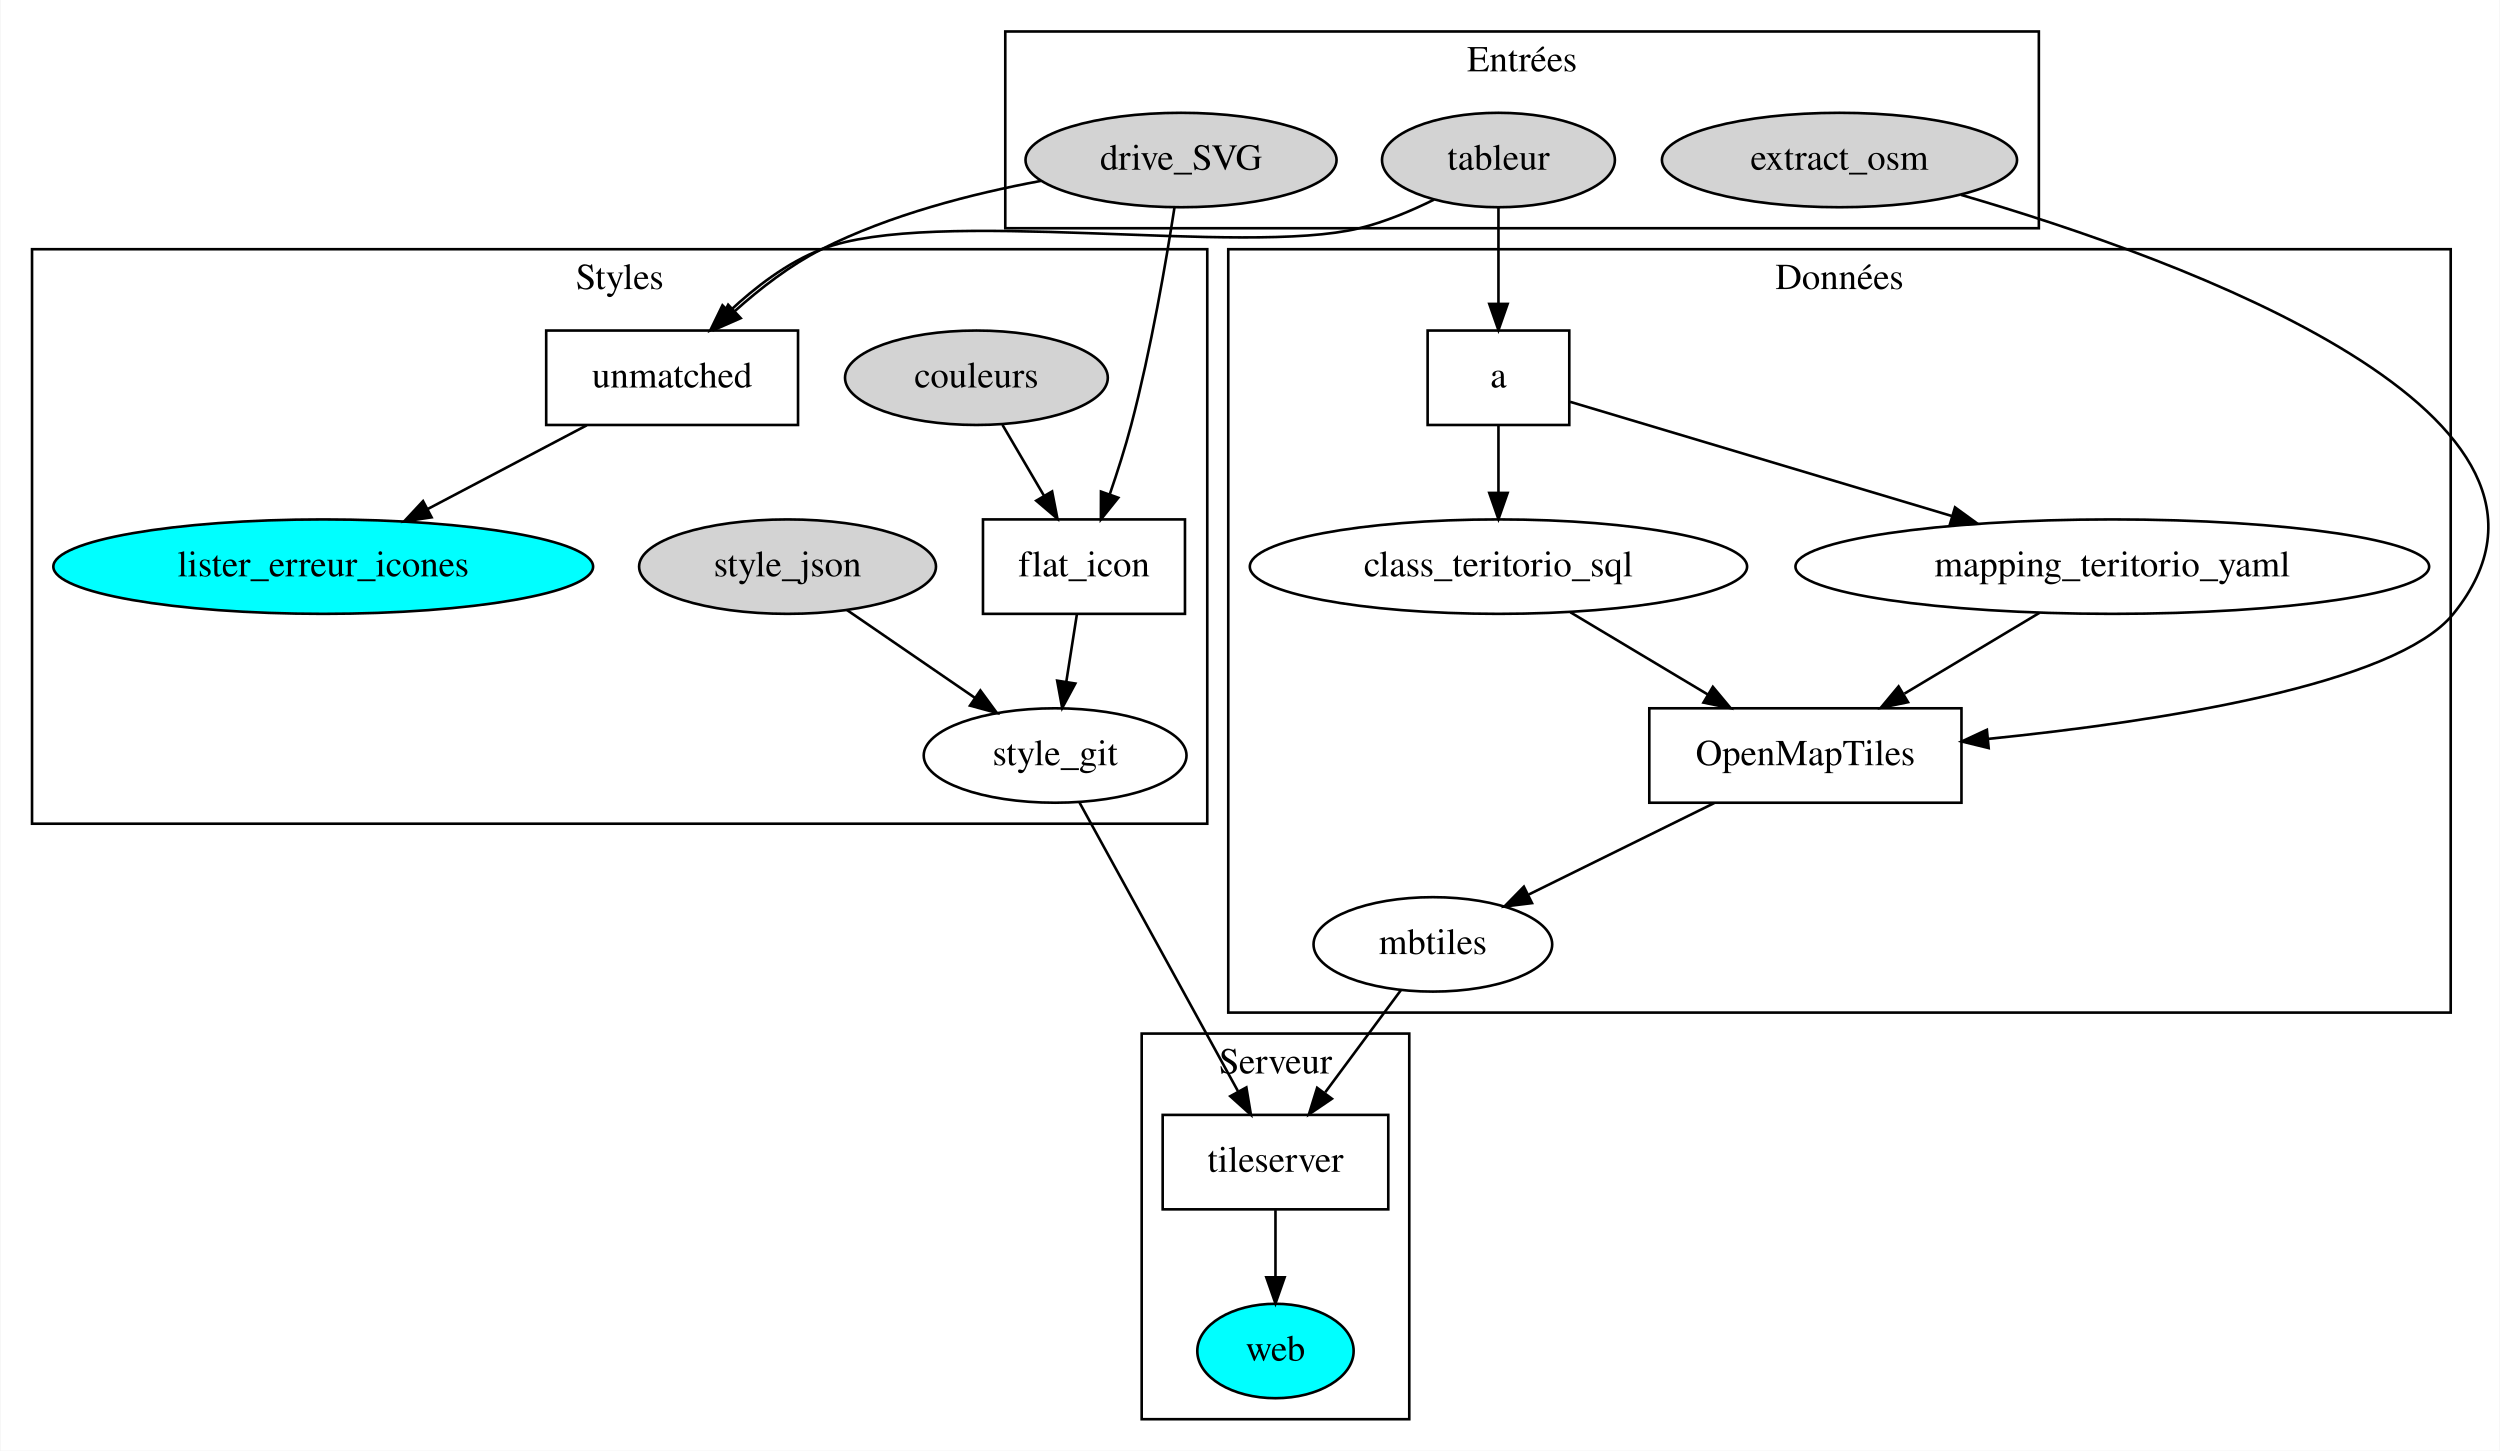
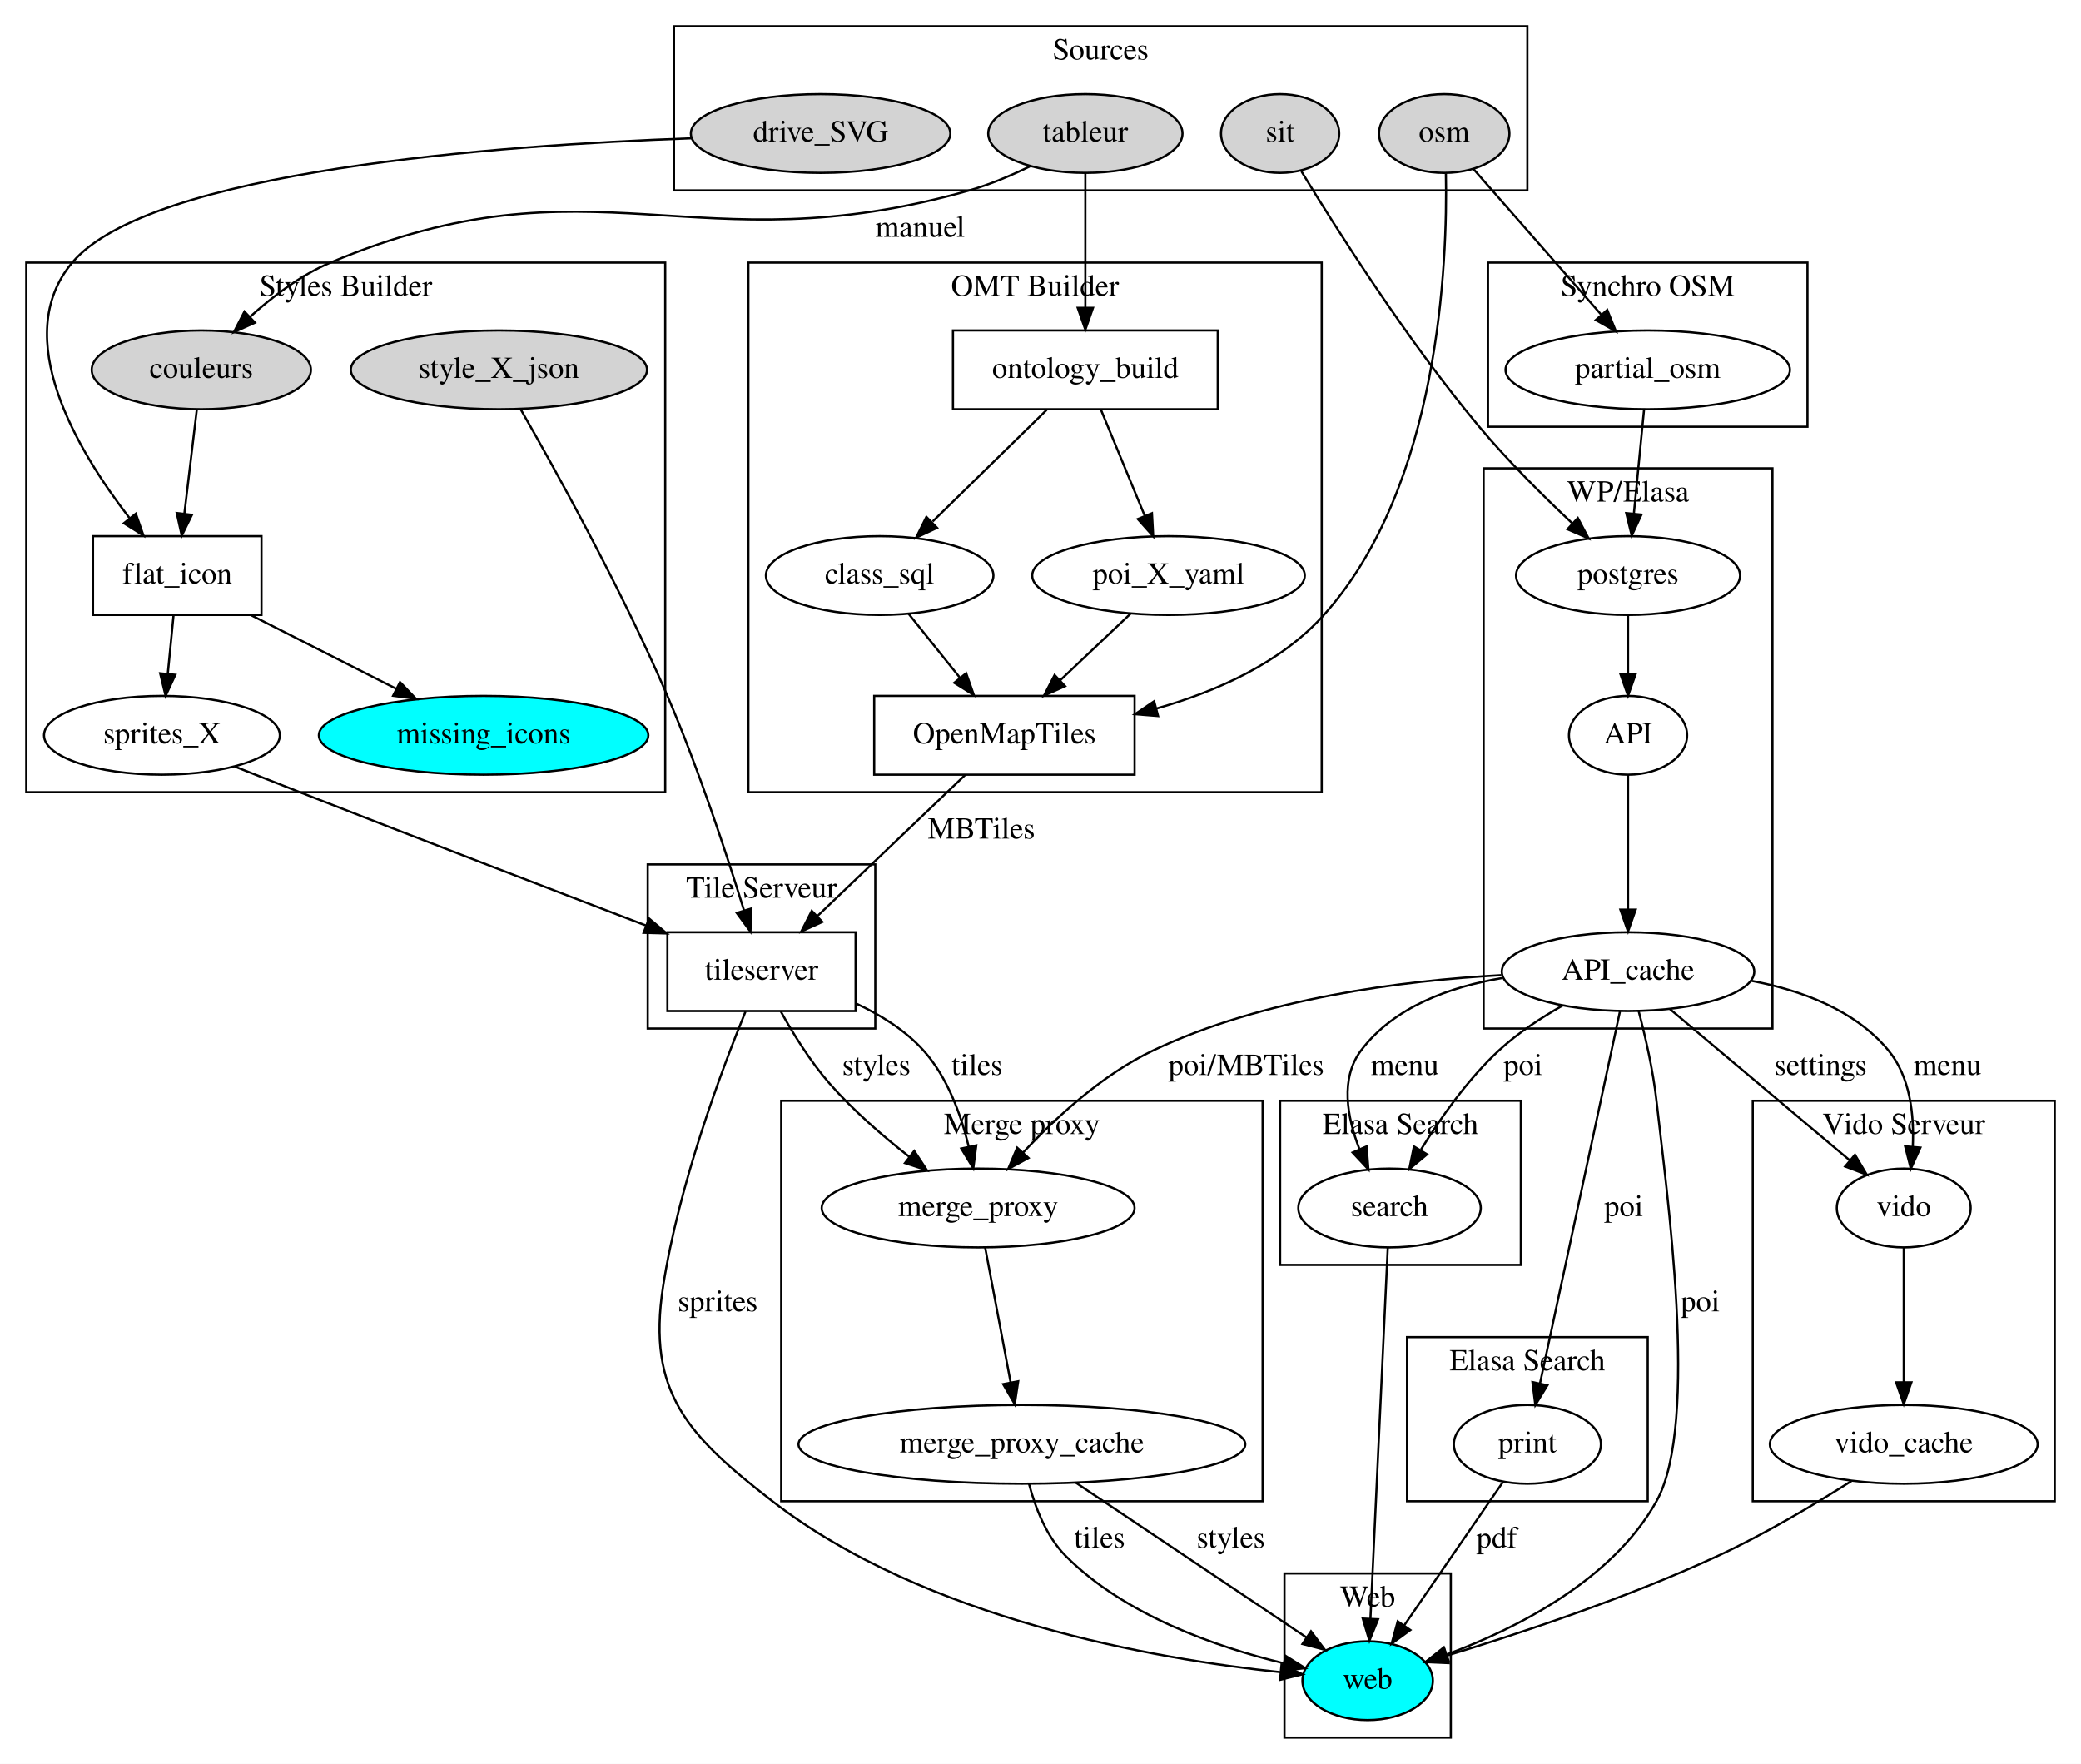
- <svg xmlns="http://www.w3.org/2000/svg" width="953pt" height="553pt" viewBox="0.00 0.00 952.58 553.00">
-   <g id="graph0" class="graph" transform="scale(1 1) rotate(0) translate(4 549)">
-     <polygon fill="white" stroke="transparent" points="-4,4 -4,-549 948.58,-549 948.58,4 -4,4" />
+ <svg xmlns="http://www.w3.org/2000/svg" width="951pt" height="806pt" viewBox="0.00 0.00 951.00 806.00">
+   <g id="graph0" class="graph" transform="scale(1 1) rotate(0) translate(4 802)">
+     <polygon fill="white" stroke="transparent" points="-4,4 -4,-802 947,-802 947,4 -4,4" />
    <g id="clust1" class="cluster">
-       <polygon fill="none" stroke="black" points="379,-462 379,-537 773,-537 773,-462 379,-462" />
-       <text text-anchor="middle" x="576" y="-521.8" font-family="Times,serif" font-size="14.00">Entrées</text>
+       <polygon fill="none" stroke="black" points="304,-715 304,-790 694,-790 694,-715 304,-715" />
+       <text text-anchor="middle" x="499" y="-774.8" font-family="Times,serif" font-size="14.00">Sources</text>
    </g>
    <g id="clust2" class="cluster">
-       <polygon fill="none" stroke="black" points="8,-235 8,-454 456,-454 456,-235 8,-235" />
-       <text text-anchor="middle" x="232" y="-438.8" font-family="Times,serif" font-size="14.00">Styles</text>
+       <polygon fill="none" stroke="black" points="8,-440 8,-682 300,-682 300,-440 8,-440" />
+       <text text-anchor="middle" x="154" y="-666.8" font-family="Times,serif" font-size="14.00">Styles Builder</text>
    </g>
    <g id="clust3" class="cluster">
-       <polygon fill="none" stroke="black" points="464,-163 464,-454 930,-454 930,-163 464,-163" />
-       <text text-anchor="middle" x="697" y="-438.8" font-family="Times,serif" font-size="14.00">Données</text>
+       <polygon fill="none" stroke="black" points="338,-440 338,-682 600,-682 600,-440 338,-440" />
+       <text text-anchor="middle" x="469" y="-666.8" font-family="Times,serif" font-size="14.00">OMT Builder</text>
    </g>
    <g id="clust4" class="cluster">
-       <polygon fill="none" stroke="black" points="431,-8 431,-155 533,-155 533,-8 431,-8" />
-       <text text-anchor="middle" x="482" y="-139.8" font-family="Times,serif" font-size="14.00">Serveur</text>
+       <polygon fill="none" stroke="black" points="292,-332 292,-407 396,-407 396,-332 292,-332" />
+       <text text-anchor="middle" x="344" y="-391.8" font-family="Times,serif" font-size="14.00">Tile Serveur</text>
+     </g>
+     <g id="clust5" class="cluster">
+       <polygon fill="none" stroke="black" points="676,-607 676,-682 822,-682 822,-607 676,-607" />
+       <text text-anchor="middle" x="749" y="-666.8" font-family="Times,serif" font-size="14.00">Synchro OSM</text>
+     </g>
+     <g id="clust6" class="cluster">
+       <polygon fill="none" stroke="black" points="674,-332 674,-588 806,-588 806,-332 674,-332" />
+       <text text-anchor="middle" x="740" y="-572.8" font-family="Times,serif" font-size="14.00">WP/Elasa</text>
+     </g>
+     <g id="clust7" class="cluster">
+       <polygon fill="none" stroke="black" points="353,-116 353,-299 573,-299 573,-116 353,-116" />
+       <text text-anchor="middle" x="463" y="-283.8" font-family="Times,serif" font-size="14.00">Merge proxy</text>
+     </g>
+     <g id="clust8" class="cluster">
+       <polygon fill="none" stroke="black" points="797,-116 797,-299 935,-299 935,-116 797,-116" />
+       <text text-anchor="middle" x="866" y="-283.8" font-family="Times,serif" font-size="14.00">Vido Serveur</text>
+     </g>
+     <g id="clust9" class="cluster">
+       <polygon fill="none" stroke="black" points="581,-224 581,-299 691,-299 691,-224 581,-224" />
+       <text text-anchor="middle" x="636" y="-283.8" font-family="Times,serif" font-size="14.00">Elasa Search</text>
+     </g>
+     <g id="clust10" class="cluster">
+       <polygon fill="none" stroke="black" points="639,-116 639,-191 749,-191 749,-116 639,-116" />
+       <text text-anchor="middle" x="694" y="-175.8" font-family="Times,serif" font-size="14.00">Elasa Search</text>
+     </g>
+     <g id="clust11" class="cluster">
+       <polygon fill="none" stroke="black" points="583,-8 583,-83 659,-83 659,-8 583,-8" />
+       <text text-anchor="middle" x="621" y="-67.8" font-family="Times,serif" font-size="14.00">Web</text>
    </g>
    <g id="node1" class="node">
-       <ellipse fill="lightgrey" stroke="black" cx="567" cy="-488" rx="44.39" ry="18" />
-       <text text-anchor="middle" x="567" y="-484.3" font-family="Times,serif" font-size="14.00">tableur</text>
+       <ellipse fill="lightgrey" stroke="black" cx="492" cy="-741" rx="44.39" ry="18" />
+       <text text-anchor="middle" x="492" y="-737.3" font-family="Times,serif" font-size="14.00">tableur</text>
+     </g>
+     <g id="node6" class="node">
+       <ellipse fill="lightgrey" stroke="black" cx="88" cy="-633" rx="50.09" ry="18" />
+       <text text-anchor="middle" x="88" y="-629.3" font-family="Times,serif" font-size="14.00">couleurs</text>
+     </g>
+     <g id="edge2" class="edge">
+       <path fill="none" stroke="black" d="M466.78,-726.04C458.2,-721.85 448.4,-717.67 439,-715 313.36,-679.33 267.41,-732.59 147,-682 133.42,-676.29 120.47,-666.45 110.18,-657.15" />
+       <polygon fill="black" stroke="black" points="112.53,-654.56 102.87,-650.22 107.72,-659.64 112.53,-654.56" />
+       <text text-anchor="middle" x="416.5" y="-693.8" font-family="Times,serif" font-size="14.00">manuel</text>
+     </g>
+     <g id="node10" class="node">
+       <polygon fill="none" stroke="black" points="552.5,-651 431.5,-651 431.5,-615 552.5,-615 552.5,-651" />
+       <text text-anchor="middle" x="492" y="-629.3" font-family="Times,serif" font-size="14.00">ontology_build</text>
+     </g>
+     <g id="edge6" class="edge">
+       <path fill="none" stroke="black" d="M492,-722.97C492,-706.38 492,-680.88 492,-661.43" />
+       <polygon fill="black" stroke="black" points="495.5,-661.34 492,-651.34 488.5,-661.34 495.5,-661.34" />
+     </g>
+     <g id="node2" class="node">
+       <ellipse fill="lightgrey" stroke="black" cx="371" cy="-741" rx="59.29" ry="18" />
+       <text text-anchor="middle" x="371" y="-737.3" font-family="Times,serif" font-size="14.00">drive_SVG</text>
+     </g>
+     <g id="node5" class="node">
+       <polygon fill="none" stroke="black" points="115.5,-557 38.5,-557 38.5,-521 115.5,-521 115.5,-557" />
+       <text text-anchor="middle" x="77" y="-535.3" font-family="Times,serif" font-size="14.00">flat_icon</text>
+     </g>
+     <g id="edge1" class="edge">
+       <path fill="none" stroke="black" d="M312.1,-738.82C224.02,-735.67 64.52,-724.13 29,-682 0.33,-647.99 31.35,-596.09 55.12,-565.35" />
+       <polygon fill="black" stroke="black" points="58.07,-567.27 61.58,-557.28 52.6,-562.9 58.07,-567.27" />
+     </g>
+     <g id="node3" class="node">
+       <ellipse fill="lightgrey" stroke="black" cx="656" cy="-741" rx="29.8" ry="18" />
+       <text text-anchor="middle" x="656" y="-737.3" font-family="Times,serif" font-size="14.00">osm</text>
+     </g>
+     <g id="node13" class="node">
+       <polygon fill="none" stroke="black" points="514.5,-484 395.5,-484 395.5,-448 514.5,-448 514.5,-484" />
+       <text text-anchor="middle" x="455" y="-462.3" font-family="Times,serif" font-size="14.00">OpenMapTiles</text>
+     </g>
+     <g id="edge11" class="edge">
+       <path fill="none" stroke="black" d="M656.75,-722.75C657.55,-682.22 653.88,-579.94 601,-521 581.31,-499.05 551.88,-486.01 524.6,-478.26" />
+       <polygon fill="black" stroke="black" points="525.23,-474.8 514.66,-475.64 523.44,-481.57 525.23,-474.8" />
+     </g>
+     <g id="node15" class="node">
+       <ellipse fill="none" stroke="black" cx="749" cy="-633" rx="64.99" ry="18" />
+       <text text-anchor="middle" x="749" y="-629.3" font-family="Times,serif" font-size="14.00">partial_osm</text>
+     </g>
+     <g id="edge15" class="edge">
+       <path fill="none" stroke="black" d="M669.32,-724.81C684.58,-707.43 709.77,-678.72 727.74,-658.23" />
+       <polygon fill="black" stroke="black" points="730.51,-660.38 734.48,-650.56 725.25,-655.76 730.51,-660.38" />
    </g>
    <g id="node4" class="node">
-       <polygon fill="none" stroke="black" points="300,-423 204,-423 204,-387 300,-387 300,-423" />
-       <text text-anchor="middle" x="252" y="-401.3" font-family="Times,serif" font-size="14.00">unmatched</text>
-     </g>
-     <g id="edge1" class="edge">
-       <path fill="none" stroke="black" d="M542.42,-472.89C533.72,-468.59 523.68,-464.37 514,-462 469.72,-451.17 351.51,-470.46 309,-454 295.86,-448.91 283.59,-439.47 273.82,-430.3" />
-       <polygon fill="black" stroke="black" points="276.12,-427.64 266.56,-423.08 271.19,-432.61 276.12,-427.64" />
-     </g>
-     <g id="node10" class="node">
-       <polygon fill="none" stroke="black" points="594,-423 540,-423 540,-387 594,-387 594,-423" />
-       <text text-anchor="middle" x="567" y="-401.3" font-family="Times,serif" font-size="14.00">a</text>
+       <ellipse fill="lightgrey" stroke="black" cx="581" cy="-741" rx="27" ry="18" />
+       <text text-anchor="middle" x="581" y="-737.3" font-family="Times,serif" font-size="14.00">sit</text>
+     </g>
+     <g id="node16" class="node">
+       <ellipse fill="none" stroke="black" cx="740" cy="-539" rx="51.19" ry="18" />
+       <text text-anchor="middle" x="740" y="-535.3" font-family="Times,serif" font-size="14.00">postgres</text>
+     </g>
+     <g id="edge16" class="edge">
+       <path fill="none" stroke="black" d="M590.71,-723.73C606.41,-697.92 638.98,-646.49 672,-607 685.06,-591.38 701.25,-575.31 714.56,-562.83" />
+       <polygon fill="black" stroke="black" points="717.06,-565.29 722.01,-555.93 712.3,-560.16 717.06,-565.29" />
+     </g>
+     <g id="node7" class="node">
+       <ellipse fill="none" stroke="black" cx="70" cy="-466" rx="53.89" ry="18" />
+       <text text-anchor="middle" x="70" y="-462.3" font-family="Times,serif" font-size="14.00">sprites_X</text>
+     </g>
+     <g id="edge4" class="edge">
+       <path fill="none" stroke="black" d="M75.31,-520.81C74.51,-512.79 73.55,-503.05 72.67,-494.07" />
+       <polygon fill="black" stroke="black" points="76.14,-493.64 71.68,-484.03 69.18,-494.32 76.14,-493.64" />
+     </g>
+     <g id="node8" class="node">
+       <ellipse fill="cyan" stroke="black" cx="217" cy="-466" rx="75.29" ry="18" />
+       <text text-anchor="middle" x="217" y="-462.3" font-family="Times,serif" font-size="14.00">missing_icons</text>
+     </g>
+     <g id="edge5" class="edge">
+       <path fill="none" stroke="black" d="M110.53,-520.99C130.55,-510.84 156.08,-497.9 177.12,-487.23" />
+       <polygon fill="black" stroke="black" points="178.8,-490.3 186.13,-482.65 175.63,-484.06 178.8,-490.3" />
+     </g>
+     <g id="edge3" class="edge">
+       <path fill="none" stroke="black" d="M85.93,-614.7C84.33,-601.33 82.09,-582.59 80.25,-567.22" />
+       <polygon fill="black" stroke="black" points="83.72,-566.74 79.06,-557.23 76.77,-567.57 83.72,-566.74" />
+     </g>
+     <g id="node14" class="node">
+       <polygon fill="none" stroke="black" points="387,-376 301,-376 301,-340 387,-340 387,-376" />
+       <text text-anchor="middle" x="344" y="-354.3" font-family="Times,serif" font-size="14.00">tileserver</text>
+     </g>
+     <g id="edge13" class="edge">
+       <path fill="none" stroke="black" d="M103.32,-451.7C112.89,-447.9 123.35,-443.77 133,-440 186.86,-418.98 248.63,-395.32 291.35,-379.02" />
+       <polygon fill="black" stroke="black" points="292.61,-382.29 300.71,-375.46 290.11,-375.75 292.61,-382.29" />
+     </g>
+     <g id="node9" class="node">
+       <ellipse fill="lightgrey" stroke="black" cx="224" cy="-633" rx="67.69" ry="18" />
+       <text text-anchor="middle" x="224" y="-629.3" font-family="Times,serif" font-size="14.00">style_X_json</text>
+     </g>
+     <g id="edge12" class="edge">
+       <path fill="none" stroke="black" d="M233.86,-615.09C249.4,-588 279.98,-532.97 301,-484 315.16,-451.01 328.08,-411.66 335.98,-386.04" />
+       <polygon fill="black" stroke="black" points="339.38,-386.87 338.95,-376.29 332.68,-384.83 339.38,-386.87" />
+     </g>
+     <g id="node11" class="node">
+       <ellipse fill="none" stroke="black" cx="398" cy="-539" rx="51.99" ry="18" />
+       <text text-anchor="middle" x="398" y="-535.3" font-family="Times,serif" font-size="14.00">class_sql</text>
+     </g>
+     <g id="edge7" class="edge">
+       <path fill="none" stroke="black" d="M474.32,-614.7C459.6,-600.29 438.5,-579.64 422.21,-563.7" />
+       <polygon fill="black" stroke="black" points="424.25,-560.79 414.65,-556.3 419.35,-565.8 424.25,-560.79" />
+     </g>
+     <g id="node12" class="node">
+       <ellipse fill="none" stroke="black" cx="530" cy="-539" rx="62.29" ry="18" />
+       <text text-anchor="middle" x="530" y="-535.3" font-family="Times,serif" font-size="14.00">poi_X_yaml</text>
    </g>
    <g id="edge8" class="edge">
-       <path fill="none" stroke="black" d="M567,-469.82C567,-459.19 567,-445.31 567,-433.2" />
-       <polygon fill="black" stroke="black" points="570.5,-433.15 567,-423.15 563.5,-433.15 570.5,-433.15" />
-     </g>
-     <g id="node2" class="node">
-       <ellipse fill="lightgrey" stroke="black" cx="446" cy="-488" rx="59.29" ry="18" />
-       <text text-anchor="middle" x="446" y="-484.3" font-family="Times,serif" font-size="14.00">drive_SVG</text>
-     </g>
-     <g id="edge2" class="edge">
-       <path fill="none" stroke="black" d="M392.61,-480.05C366.41,-475.19 334.98,-467.14 309,-454 297.09,-447.98 285.53,-439.02 275.97,-430.47" />
-       <polygon fill="black" stroke="black" points="278.14,-427.71 268.44,-423.45 273.37,-432.83 278.14,-427.71" />
-     </g>
-     <g id="node6" class="node">
-       <polygon fill="none" stroke="black" points="447.5,-351 370.5,-351 370.5,-315 447.5,-315 447.5,-351" />
-       <text text-anchor="middle" x="409" y="-329.3" font-family="Times,serif" font-size="14.00">flat_icon</text>
-     </g>
-     <g id="edge4" class="edge">
-       <path fill="none" stroke="black" d="M443.49,-469.85C440.38,-449.8 434.56,-415.71 427,-387 424.71,-378.32 421.73,-368.99 418.85,-360.63" />
-       <polygon fill="black" stroke="black" points="422.08,-359.26 415.45,-351 415.48,-361.6 422.08,-359.26" />
-     </g>
-     <g id="node3" class="node">
-       <ellipse fill="lightgrey" stroke="black" cx="697" cy="-488" rx="67.69" ry="18" />
-       <text text-anchor="middle" x="697" y="-484.3" font-family="Times,serif" font-size="14.00">extract_osm</text>
-     </g>
-     <g id="node13" class="node">
-       <polygon fill="none" stroke="black" points="743.5,-279 624.5,-279 624.5,-243 743.5,-243 743.5,-279" />
-       <text text-anchor="middle" x="684" y="-257.3" font-family="Times,serif" font-size="14.00">OpenMapTiles</text>
-     </g>
-     <g id="edge13" class="edge">
-       <path fill="none" stroke="black" d="M743.32,-474.72C827.68,-450.16 992.24,-390.78 931,-315 909.05,-287.84 818.85,-273.96 753.79,-267.35" />
-       <polygon fill="black" stroke="black" points="753.87,-263.84 743.58,-266.35 753.19,-270.81 753.87,-263.84" />
-     </g>
-     <g id="node5" class="node">
-       <ellipse fill="cyan" stroke="black" cx="119" cy="-333" rx="102.88" ry="18" />
-       <text text-anchor="middle" x="119" y="-329.3" font-family="Times,serif" font-size="14.00">lister_erreur_icones</text>
-     </g>
-     <g id="edge3" class="edge">
-       <path fill="none" stroke="black" d="M219.46,-386.88C201.14,-377.23 178.11,-365.11 158.73,-354.91" />
-       <polygon fill="black" stroke="black" points="160.31,-351.79 149.83,-350.23 157.05,-357.98 160.31,-351.79" />
-     </g>
-     <g id="node8" class="node">
-       <ellipse fill="none" stroke="black" cx="398" cy="-261" rx="50.09" ry="18" />
-       <text text-anchor="middle" x="398" y="-257.3" font-family="Times,serif" font-size="14.00">style_git</text>
-     </g>
-     <g id="edge6" class="edge">
-       <path fill="none" stroke="black" d="M406.28,-314.7C405.07,-306.98 403.61,-297.71 402.26,-289.11" />
-       <polygon fill="black" stroke="black" points="405.7,-288.44 400.69,-279.1 398.78,-289.53 405.7,-288.44" />
-     </g>
-     <g id="node7" class="node">
-       <ellipse fill="lightgrey" stroke="black" cx="368" cy="-405" rx="50.09" ry="18" />
-       <text text-anchor="middle" x="368" y="-401.3" font-family="Times,serif" font-size="14.00">couleurs</text>
-     </g>
-     <g id="edge5" class="edge">
-       <path fill="none" stroke="black" d="M377.92,-387.05C382.69,-378.92 388.5,-369 393.81,-359.94" />
-       <polygon fill="black" stroke="black" points="396.85,-361.67 398.88,-351.28 390.81,-358.14 396.85,-361.67" />
-     </g>
-     <g id="node15" class="node">
-       <polygon fill="none" stroke="black" points="525,-124 439,-124 439,-88 525,-88 525,-124" />
-       <text text-anchor="middle" x="482" y="-102.3" font-family="Times,serif" font-size="14.00">tileserver</text>
-     </g>
-     <g id="edge15" class="edge">
-       <path fill="none" stroke="black" d="M407.31,-243.04C421.94,-216.39 450.43,-164.5 467.68,-133.08" />
-       <polygon fill="black" stroke="black" points="470.9,-134.48 472.65,-124.03 464.77,-131.12 470.9,-134.48" />
-     </g>
-     <g id="node9" class="node">
-       <ellipse fill="lightgrey" stroke="black" cx="296" cy="-333" rx="56.59" ry="18" />
-       <text text-anchor="middle" x="296" y="-329.3" font-family="Times,serif" font-size="14.00">style_json</text>
-     </g>
-     <g id="edge7" class="edge">
-       <path fill="none" stroke="black" d="M318.64,-316.46C333,-306.61 351.76,-293.73 367.43,-282.98" />
-       <polygon fill="black" stroke="black" points="369.51,-285.8 375.78,-277.25 365.55,-280.02 369.51,-285.8" />
-     </g>
-     <g id="node11" class="node">
-       <ellipse fill="none" stroke="black" cx="567" cy="-333" rx="94.78" ry="18" />
-       <text text-anchor="middle" x="567" y="-329.3" font-family="Times,serif" font-size="14.00">class_teritorio_sql</text>
+       <path fill="none" stroke="black" d="M499.15,-614.7C504.76,-601.12 512.66,-581.99 519.06,-566.48" />
+       <polygon fill="black" stroke="black" points="522.43,-567.49 523.01,-556.92 515.96,-564.82 522.43,-567.49" />
    </g>
    <g id="edge9" class="edge">
-       <path fill="none" stroke="black" d="M567,-386.7C567,-378.98 567,-369.71 567,-361.11" />
-       <polygon fill="black" stroke="black" points="570.5,-361.1 567,-351.1 563.5,-361.1 570.5,-361.1" />
-     </g>
-     <g id="node12" class="node">
-       <ellipse fill="none" stroke="black" cx="801" cy="-333" rx="120.78" ry="18" />
-       <text text-anchor="middle" x="801" y="-329.3" font-family="Times,serif" font-size="14.00">mapping_teritorio_yaml</text>
+       <path fill="none" stroke="black" d="M411.22,-521.53C418.21,-512.83 426.94,-501.95 434.76,-492.21" />
+       <polygon fill="black" stroke="black" points="437.53,-494.36 441.06,-484.37 432.07,-489.98 437.53,-494.36" />
    </g>
    <g id="edge10" class="edge">
-       <path fill="none" stroke="black" d="M594.3,-395.83C629.76,-385.23 692.67,-366.41 739.81,-352.3" />
-       <polygon fill="black" stroke="black" points="741.04,-355.59 749.61,-349.37 739.03,-348.89 741.04,-355.59" />
-     </g>
-     <g id="edge11" class="edge">
-       <path fill="none" stroke="black" d="M594.43,-315.59C610.08,-306.23 629.9,-294.37 646.91,-284.19" />
-       <polygon fill="black" stroke="black" points="648.73,-287.18 655.52,-279.04 645.14,-281.17 648.73,-287.18" />
-     </g>
-     <g id="edge12" class="edge">
-       <path fill="none" stroke="black" d="M773.27,-315.41C757.88,-306.2 738.51,-294.61 721.75,-284.59" />
-       <polygon fill="black" stroke="black" points="723.13,-281.33 712.75,-279.2 719.53,-287.34 723.13,-281.33" />
-     </g>
-     <g id="node14" class="node">
-       <ellipse fill="none" stroke="black" cx="542" cy="-189" rx="45.49" ry="18" />
-       <text text-anchor="middle" x="542" y="-185.3" font-family="Times,serif" font-size="14.00">mbtiles</text>
+       <path fill="none" stroke="black" d="M512.6,-521.53C503.06,-512.5 491.06,-501.13 480.48,-491.12" />
+       <polygon fill="black" stroke="black" points="482.75,-488.45 473.08,-484.12 477.94,-493.54 482.75,-488.45" />
    </g>
    <g id="edge14" class="edge">
-       <path fill="none" stroke="black" d="M649.26,-242.88C627.81,-232.3 600.31,-218.74 578.53,-208.01" />
-       <polygon fill="black" stroke="black" points="579.79,-204.73 569.27,-203.44 576.69,-211 579.79,-204.73" />
-     </g>
-     <g id="edge16" class="edge">
-       <path fill="none" stroke="black" d="M529.86,-171.61C521.57,-160.42 510.42,-145.36 500.96,-132.6" />
-       <polygon fill="black" stroke="black" points="503.51,-130.16 494.75,-124.21 497.88,-134.32 503.51,-130.16" />
-     </g>
-     <g id="node16" class="node">
-       <ellipse fill="cyan" stroke="black" cx="482" cy="-34" rx="29.8" ry="18" />
-       <text text-anchor="middle" x="482" y="-30.3" font-family="Times,serif" font-size="14.00">web</text>
+       <path fill="none" stroke="black" d="M437.17,-447.97C418.83,-430.46 390.1,-403.02 369.39,-383.25" />
+       <polygon fill="black" stroke="black" points="371.81,-380.72 362.16,-376.34 366.97,-385.78 371.81,-380.72" />
+       <text text-anchor="middle" x="444.5" y="-418.8" font-family="Times,serif" font-size="14.00">MBTiles</text>
+     </g>
+     <g id="node19" class="node">
+       <ellipse fill="none" stroke="black" cx="443" cy="-250" rx="71.49" ry="18" />
+       <text text-anchor="middle" x="443" y="-246.3" font-family="Times,serif" font-size="14.00">merge_proxy</text>
+     </g>
+     <g id="edge20" class="edge">
+       <path fill="none" stroke="black" d="M352.79,-339.85C358.4,-329.73 366.26,-317 375,-307 385.71,-294.75 399.27,-283 411.46,-273.46" />
+       <polygon fill="black" stroke="black" points="413.8,-276.08 419.63,-267.23 409.55,-270.51 413.8,-276.08" />
+       <text text-anchor="middle" x="396.5" y="-310.8" font-family="Times,serif" font-size="14.00">styles</text>
+     </g>
+     <g id="edge21" class="edge">
+       <path fill="none" stroke="black" d="M387.34,-343.38C398.52,-338.17 409.72,-331.18 418,-322 428.99,-309.82 435.21,-292.51 438.7,-278.03" />
+       <polygon fill="black" stroke="black" points="442.15,-278.61 440.79,-268.11 435.3,-277.17 442.15,-278.61" />
+       <text text-anchor="middle" x="442.5" y="-310.8" font-family="Times,serif" font-size="14.00">tiles</text>
+     </g>
+     <g id="node25" class="node">
+       <ellipse fill="cyan" stroke="black" cx="621" cy="-34" rx="29.8" ry="18" />
+       <text text-anchor="middle" x="621" y="-30.3" font-family="Times,serif" font-size="14.00">web</text>
+     </g>
+     <g id="edge32" class="edge">
+       <path fill="none" stroke="black" d="M336.7,-339.8C325.9,-313.34 306.19,-260.82 299,-214 291.58,-165.67 310.34,-145.94 349,-116 418.86,-61.89 524.33,-43.84 581.23,-37.88" />
+       <polygon fill="black" stroke="black" points="581.65,-41.36 591.27,-36.91 580.97,-34.39 581.65,-41.36" />
+       <text text-anchor="middle" x="324" y="-202.8" font-family="Times,serif" font-size="14.00">sprites</text>
    </g>
    <g id="edge17" class="edge">
-       <path fill="none" stroke="black" d="M482,-87.7C482,-79.98 482,-70.71 482,-62.11" />
-       <polygon fill="black" stroke="black" points="485.5,-62.1 482,-52.1 478.5,-62.1 485.5,-62.1" />
+       <path fill="none" stroke="black" d="M747.31,-614.7C746,-601.33 744.17,-582.59 742.66,-567.22" />
+       <polygon fill="black" stroke="black" points="746.14,-566.84 741.69,-557.23 739.18,-567.52 746.14,-566.84" />
+     </g>
+     <g id="node17" class="node">
+       <ellipse fill="none" stroke="black" cx="740" cy="-466" rx="27" ry="18" />
+       <text text-anchor="middle" x="740" y="-462.3" font-family="Times,serif" font-size="14.00">API</text>
+     </g>
+     <g id="edge18" class="edge">
+       <path fill="none" stroke="black" d="M740,-520.81C740,-512.79 740,-503.05 740,-494.07" />
+       <polygon fill="black" stroke="black" points="743.5,-494.03 740,-484.03 736.5,-494.03 743.5,-494.03" />
+     </g>
+     <g id="node18" class="node">
+       <ellipse fill="none" stroke="black" cx="740" cy="-358" rx="57.69" ry="18" />
+       <text text-anchor="middle" x="740" y="-354.3" font-family="Times,serif" font-size="14.00">API_cache</text>
+     </g>
+     <g id="edge19" class="edge">
+       <path fill="none" stroke="black" d="M740,-447.97C740,-431.38 740,-405.88 740,-386.43" />
+       <polygon fill="black" stroke="black" points="743.5,-386.34 740,-376.34 736.5,-386.34 743.5,-386.34" />
+     </g>
+     <g id="edge22" class="edge">
+       <path fill="none" stroke="black" d="M682.12,-356.39C636.84,-353.9 573.34,-345.88 523,-322 499.79,-310.99 478.3,-291.14 463.45,-275.22" />
+       <polygon fill="black" stroke="black" points="466.02,-272.85 456.71,-267.78 460.83,-277.55 466.02,-272.85" />
+       <text text-anchor="middle" x="565.5" y="-310.8" font-family="Times,serif" font-size="14.00">poi/MBTiles</text>
+     </g>
+     <g id="node21" class="node">
+       <ellipse fill="none" stroke="black" cx="866" cy="-250" rx="30.59" ry="18" />
+       <text text-anchor="middle" x="866" y="-246.3" font-family="Times,serif" font-size="14.00">vido</text>
+     </g>
+     <g id="edge24" class="edge">
+       <path fill="none" stroke="black" d="M759.14,-340.9C781.16,-322.38 817.37,-291.91 841.45,-271.66" />
+       <polygon fill="black" stroke="black" points="843.71,-274.33 849.11,-265.21 839.2,-268.97 843.71,-274.33" />
+       <text text-anchor="middle" x="828" y="-310.8" font-family="Times,serif" font-size="14.00">settings</text>
+     </g>
+     <g id="edge25" class="edge">
+       <path fill="none" stroke="black" d="M796.31,-353.81C819.14,-349.52 843.69,-340.5 859,-322 868.98,-309.95 870.81,-292.5 870.11,-277.92" />
+       <polygon fill="black" stroke="black" points="873.6,-277.58 869.23,-267.92 866.62,-278.19 873.6,-277.58" />
+       <text text-anchor="middle" x="886" y="-310.8" font-family="Times,serif" font-size="14.00">menu</text>
+     </g>
+     <g id="node23" class="node">
+       <ellipse fill="none" stroke="black" cx="631" cy="-250" rx="41.69" ry="18" />
+       <text text-anchor="middle" x="631" y="-246.3" font-family="Times,serif" font-size="14.00">search</text>
+     </g>
+     <g id="edge27" class="edge">
+       <path fill="none" stroke="black" d="M682.67,-355.11C658.74,-351.12 633.05,-341.97 618,-322 608.38,-309.23 611.58,-291.56 617.2,-277.04" />
+       <polygon fill="black" stroke="black" points="620.54,-278.15 621.36,-267.59 614.13,-275.34 620.54,-278.15" />
+       <text text-anchor="middle" x="638" y="-310.8" font-family="Times,serif" font-size="14.00">menu</text>
+     </g>
+     <g id="edge28" class="edge">
+       <path fill="none" stroke="black" d="M710.11,-342.52C700.22,-336.91 689.57,-329.92 681,-322 666.84,-308.9 654.34,-291.16 645.38,-276.68" />
+       <polygon fill="black" stroke="black" points="648.16,-274.51 640.02,-267.73 642.15,-278.11 648.16,-274.51" />
+       <text text-anchor="middle" x="692" y="-310.8" font-family="Times,serif" font-size="14.00">poi</text>
+     </g>
+     <g id="node24" class="node">
+       <ellipse fill="none" stroke="black" cx="694" cy="-142" rx="33.6" ry="18" />
+       <text text-anchor="middle" x="694" y="-138.3" font-family="Times,serif" font-size="14.00">print</text>
+     </g>
+     <g id="edge29" class="edge">
+       <path fill="none" stroke="black" d="M736.31,-339.85C728.32,-302.66 709.34,-214.37 699.75,-169.77" />
+       <polygon fill="black" stroke="black" points="703.16,-168.98 697.64,-159.94 696.32,-170.45 703.16,-168.98" />
+       <text text-anchor="middle" x="738" y="-246.3" font-family="Times,serif" font-size="14.00">poi</text>
+     </g>
+     <g id="edge34" class="edge">
+       <path fill="none" stroke="black" d="M744.87,-339.91C747.88,-328.45 751.46,-312.95 753,-299 757.47,-258.58 772.86,-151.49 753,-116 732.74,-79.8 688.95,-57.81 657.35,-46.05" />
+       <polygon fill="black" stroke="black" points="658.16,-42.63 647.57,-42.59 655.83,-49.23 658.16,-42.63" />
+       <text text-anchor="middle" x="773" y="-202.8" font-family="Times,serif" font-size="14.00">poi</text>
+     </g>
+     <g id="node20" class="node">
+       <ellipse fill="none" stroke="black" cx="463" cy="-142" rx="102.08" ry="18" />
+       <text text-anchor="middle" x="463" y="-138.3" font-family="Times,serif" font-size="14.00">merge_proxy_cache</text>
+     </g>
+     <g id="edge23" class="edge">
+       <path fill="none" stroke="black" d="M446.21,-231.97C449.34,-215.38 454.15,-189.88 457.82,-170.43" />
+       <polygon fill="black" stroke="black" points="461.31,-170.82 459.73,-160.34 454.43,-169.52 461.31,-170.82" />
+     </g>
+     <g id="edge30" class="edge">
+       <path fill="none" stroke="black" d="M487.69,-124.44C516.28,-105.25 563.28,-73.72 593.16,-53.68" />
+       <polygon fill="black" stroke="black" points="595.11,-56.58 601.47,-48.1 591.21,-50.77 595.11,-56.58" />
+       <text text-anchor="middle" x="558.5" y="-94.8" font-family="Times,serif" font-size="14.00">styles</text>
+     </g>
+     <g id="edge31" class="edge">
+       <path fill="none" stroke="black" d="M466.28,-123.81C469.1,-113.16 474.16,-99.88 483,-91 510.04,-63.83 552.03,-49.35 582.6,-41.97" />
+       <polygon fill="black" stroke="black" points="583.51,-45.35 592.49,-39.73 581.97,-38.53 583.51,-45.35" />
+       <text text-anchor="middle" x="498.5" y="-94.8" font-family="Times,serif" font-size="14.00">tiles</text>
+     </g>
+     <g id="node22" class="node">
+       <ellipse fill="none" stroke="black" cx="866" cy="-142" rx="61.19" ry="18" />
+       <text text-anchor="middle" x="866" y="-138.3" font-family="Times,serif" font-size="14.00">vido_cache</text>
+     </g>
+     <g id="edge26" class="edge">
+       <path fill="none" stroke="black" d="M866,-231.97C866,-215.38 866,-189.88 866,-170.43" />
+       <polygon fill="black" stroke="black" points="869.5,-170.34 866,-160.34 862.5,-170.34 869.5,-170.34" />
+     </g>
+     <g id="edge33" class="edge">
+       <path fill="none" stroke="black" d="M842.13,-125.26C825.46,-114.69 802.43,-100.94 781,-91 739.75,-71.87 690,-55.43 657.05,-45.4" />
+       <polygon fill="black" stroke="black" points="657.97,-42.03 647.39,-42.5 655.96,-48.73 657.97,-42.03" />
+     </g>
+     <g id="edge35" class="edge">
+       <path fill="none" stroke="black" d="M630.2,-231.85C628.47,-194.83 624.37,-107.18 622.28,-62.39" />
+       <polygon fill="black" stroke="black" points="625.77,-62.06 621.81,-52.23 618.78,-62.38 625.77,-62.06" />
+     </g>
+     <g id="edge36" class="edge">
+       <path fill="none" stroke="black" d="M682.91,-124.9C670.89,-107.44 651.57,-79.39 637.71,-59.26" />
+       <polygon fill="black" stroke="black" points="640.51,-57.15 631.95,-50.9 634.74,-61.12 640.51,-57.15" />
+       <text text-anchor="middle" x="680" y="-94.8" font-family="Times,serif" font-size="14.00">pdf</text>
    </g>
  </g>
</svg>
